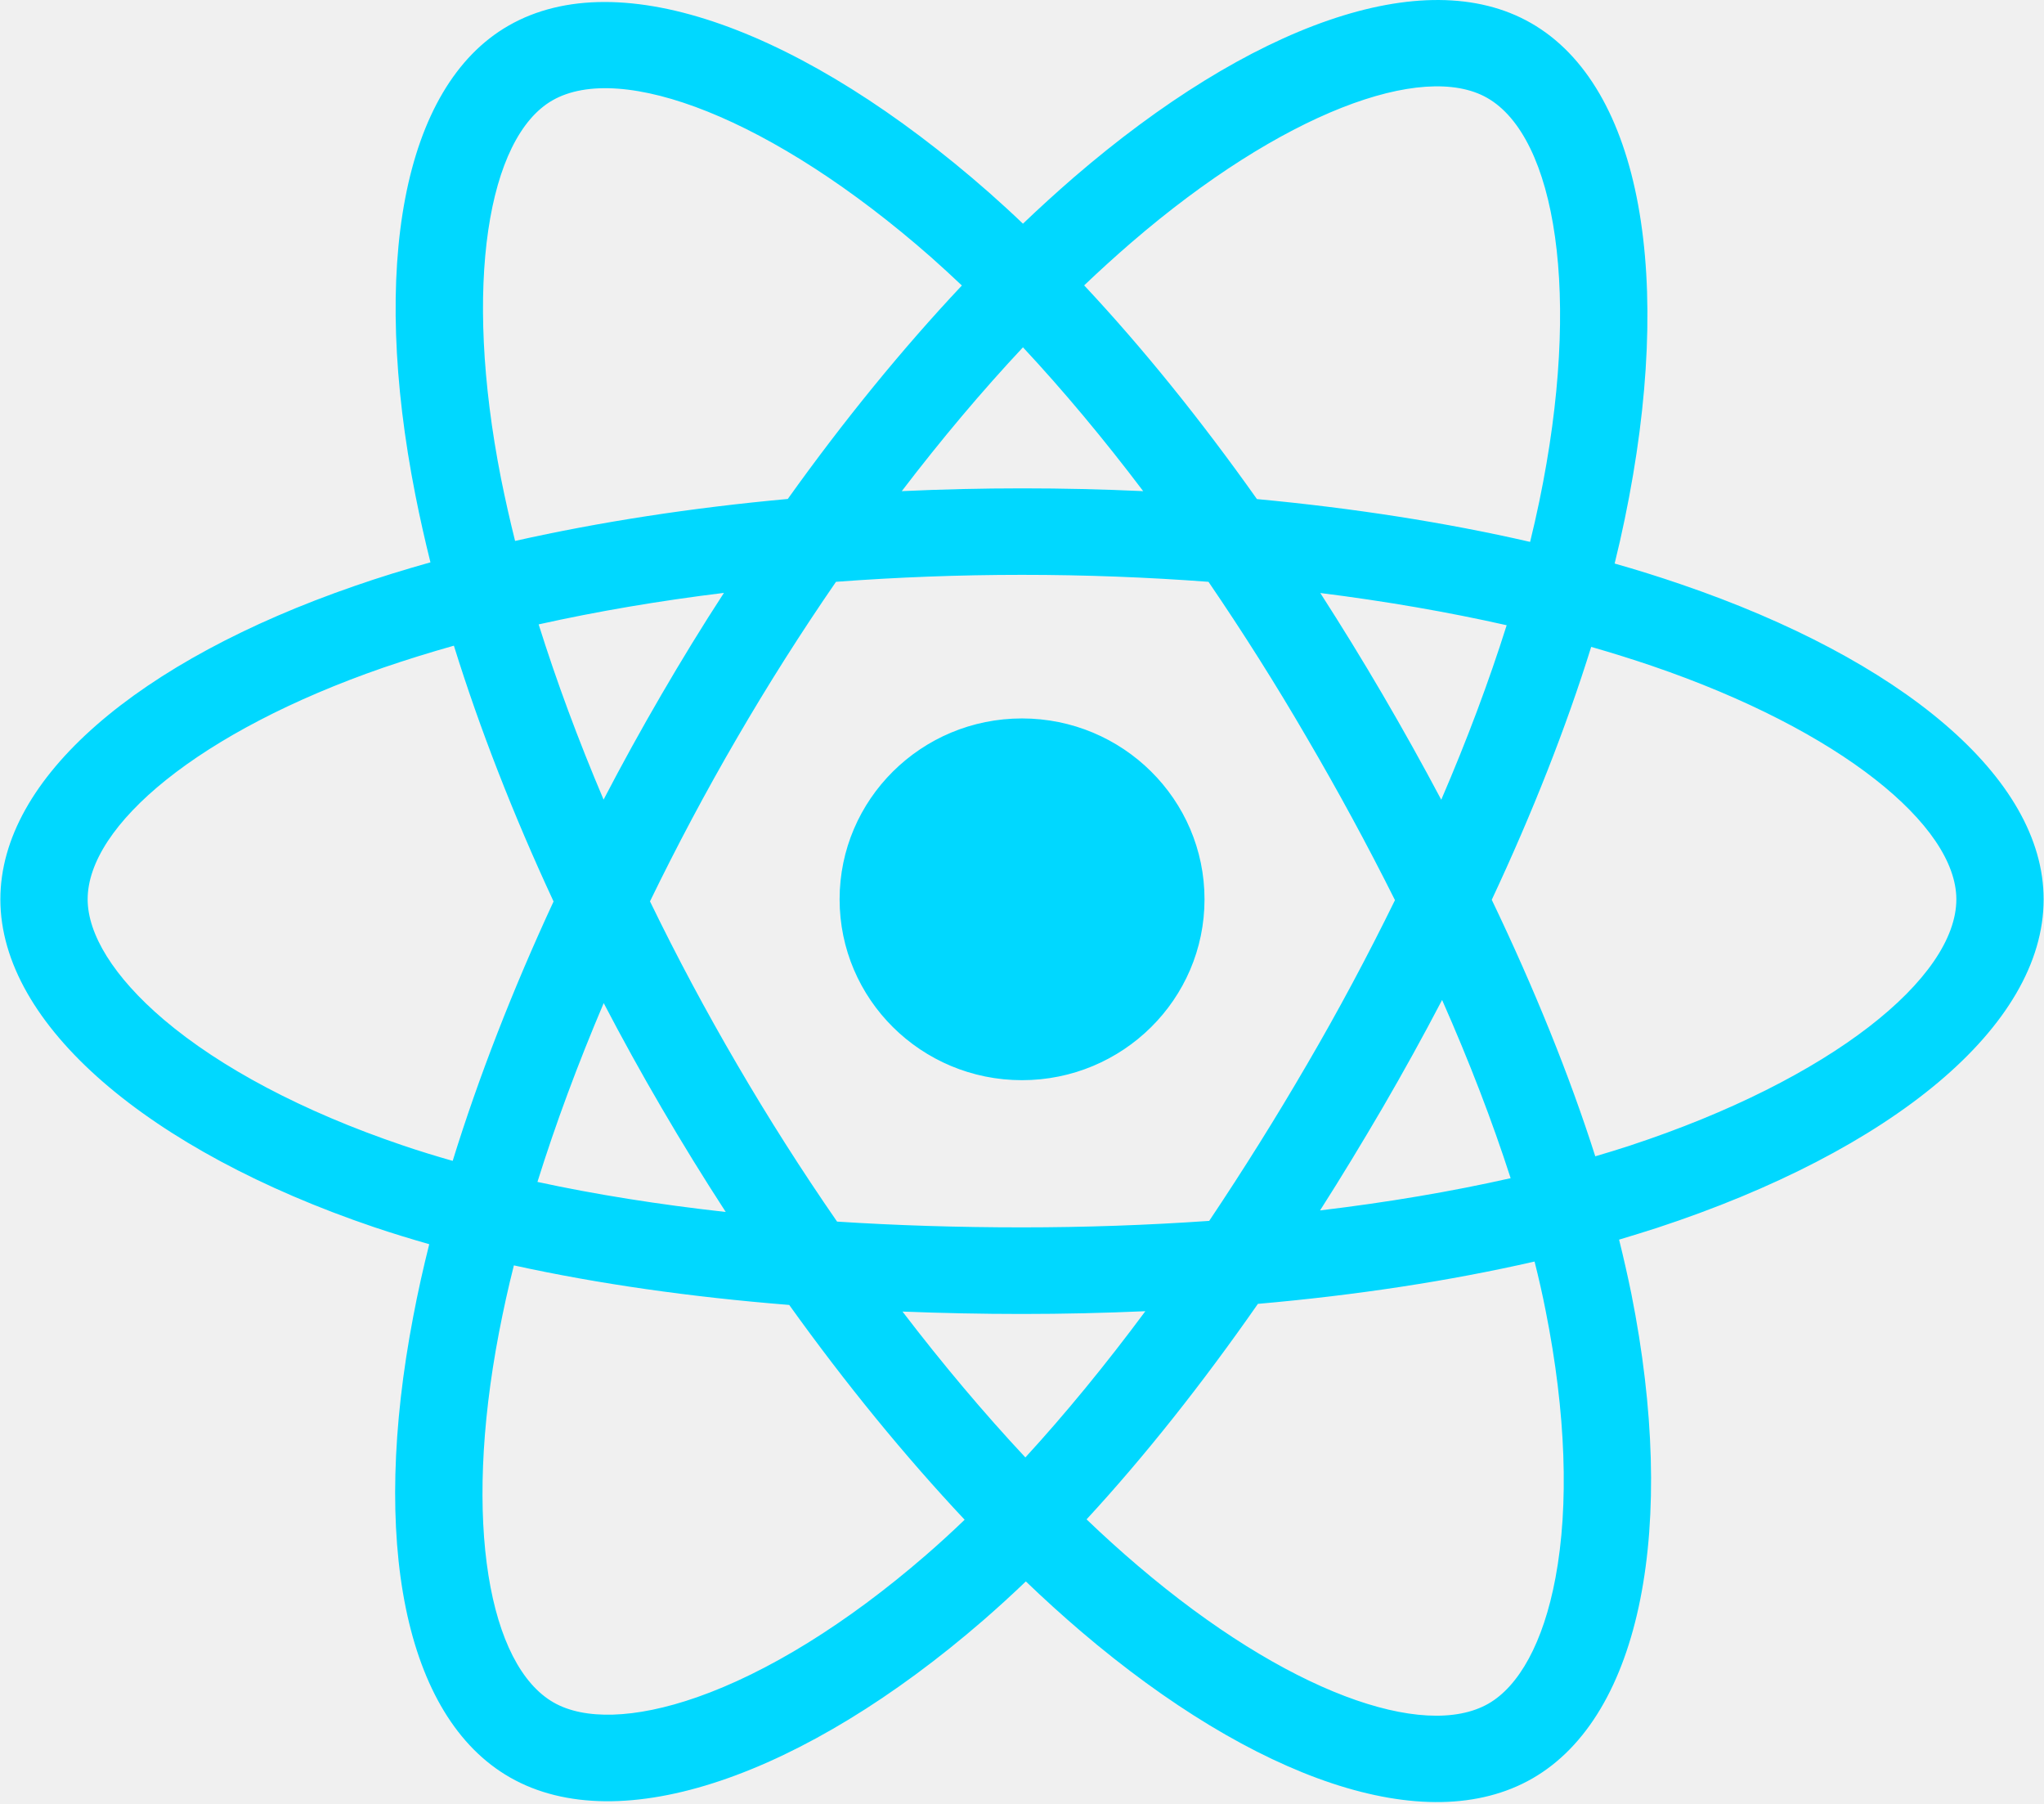
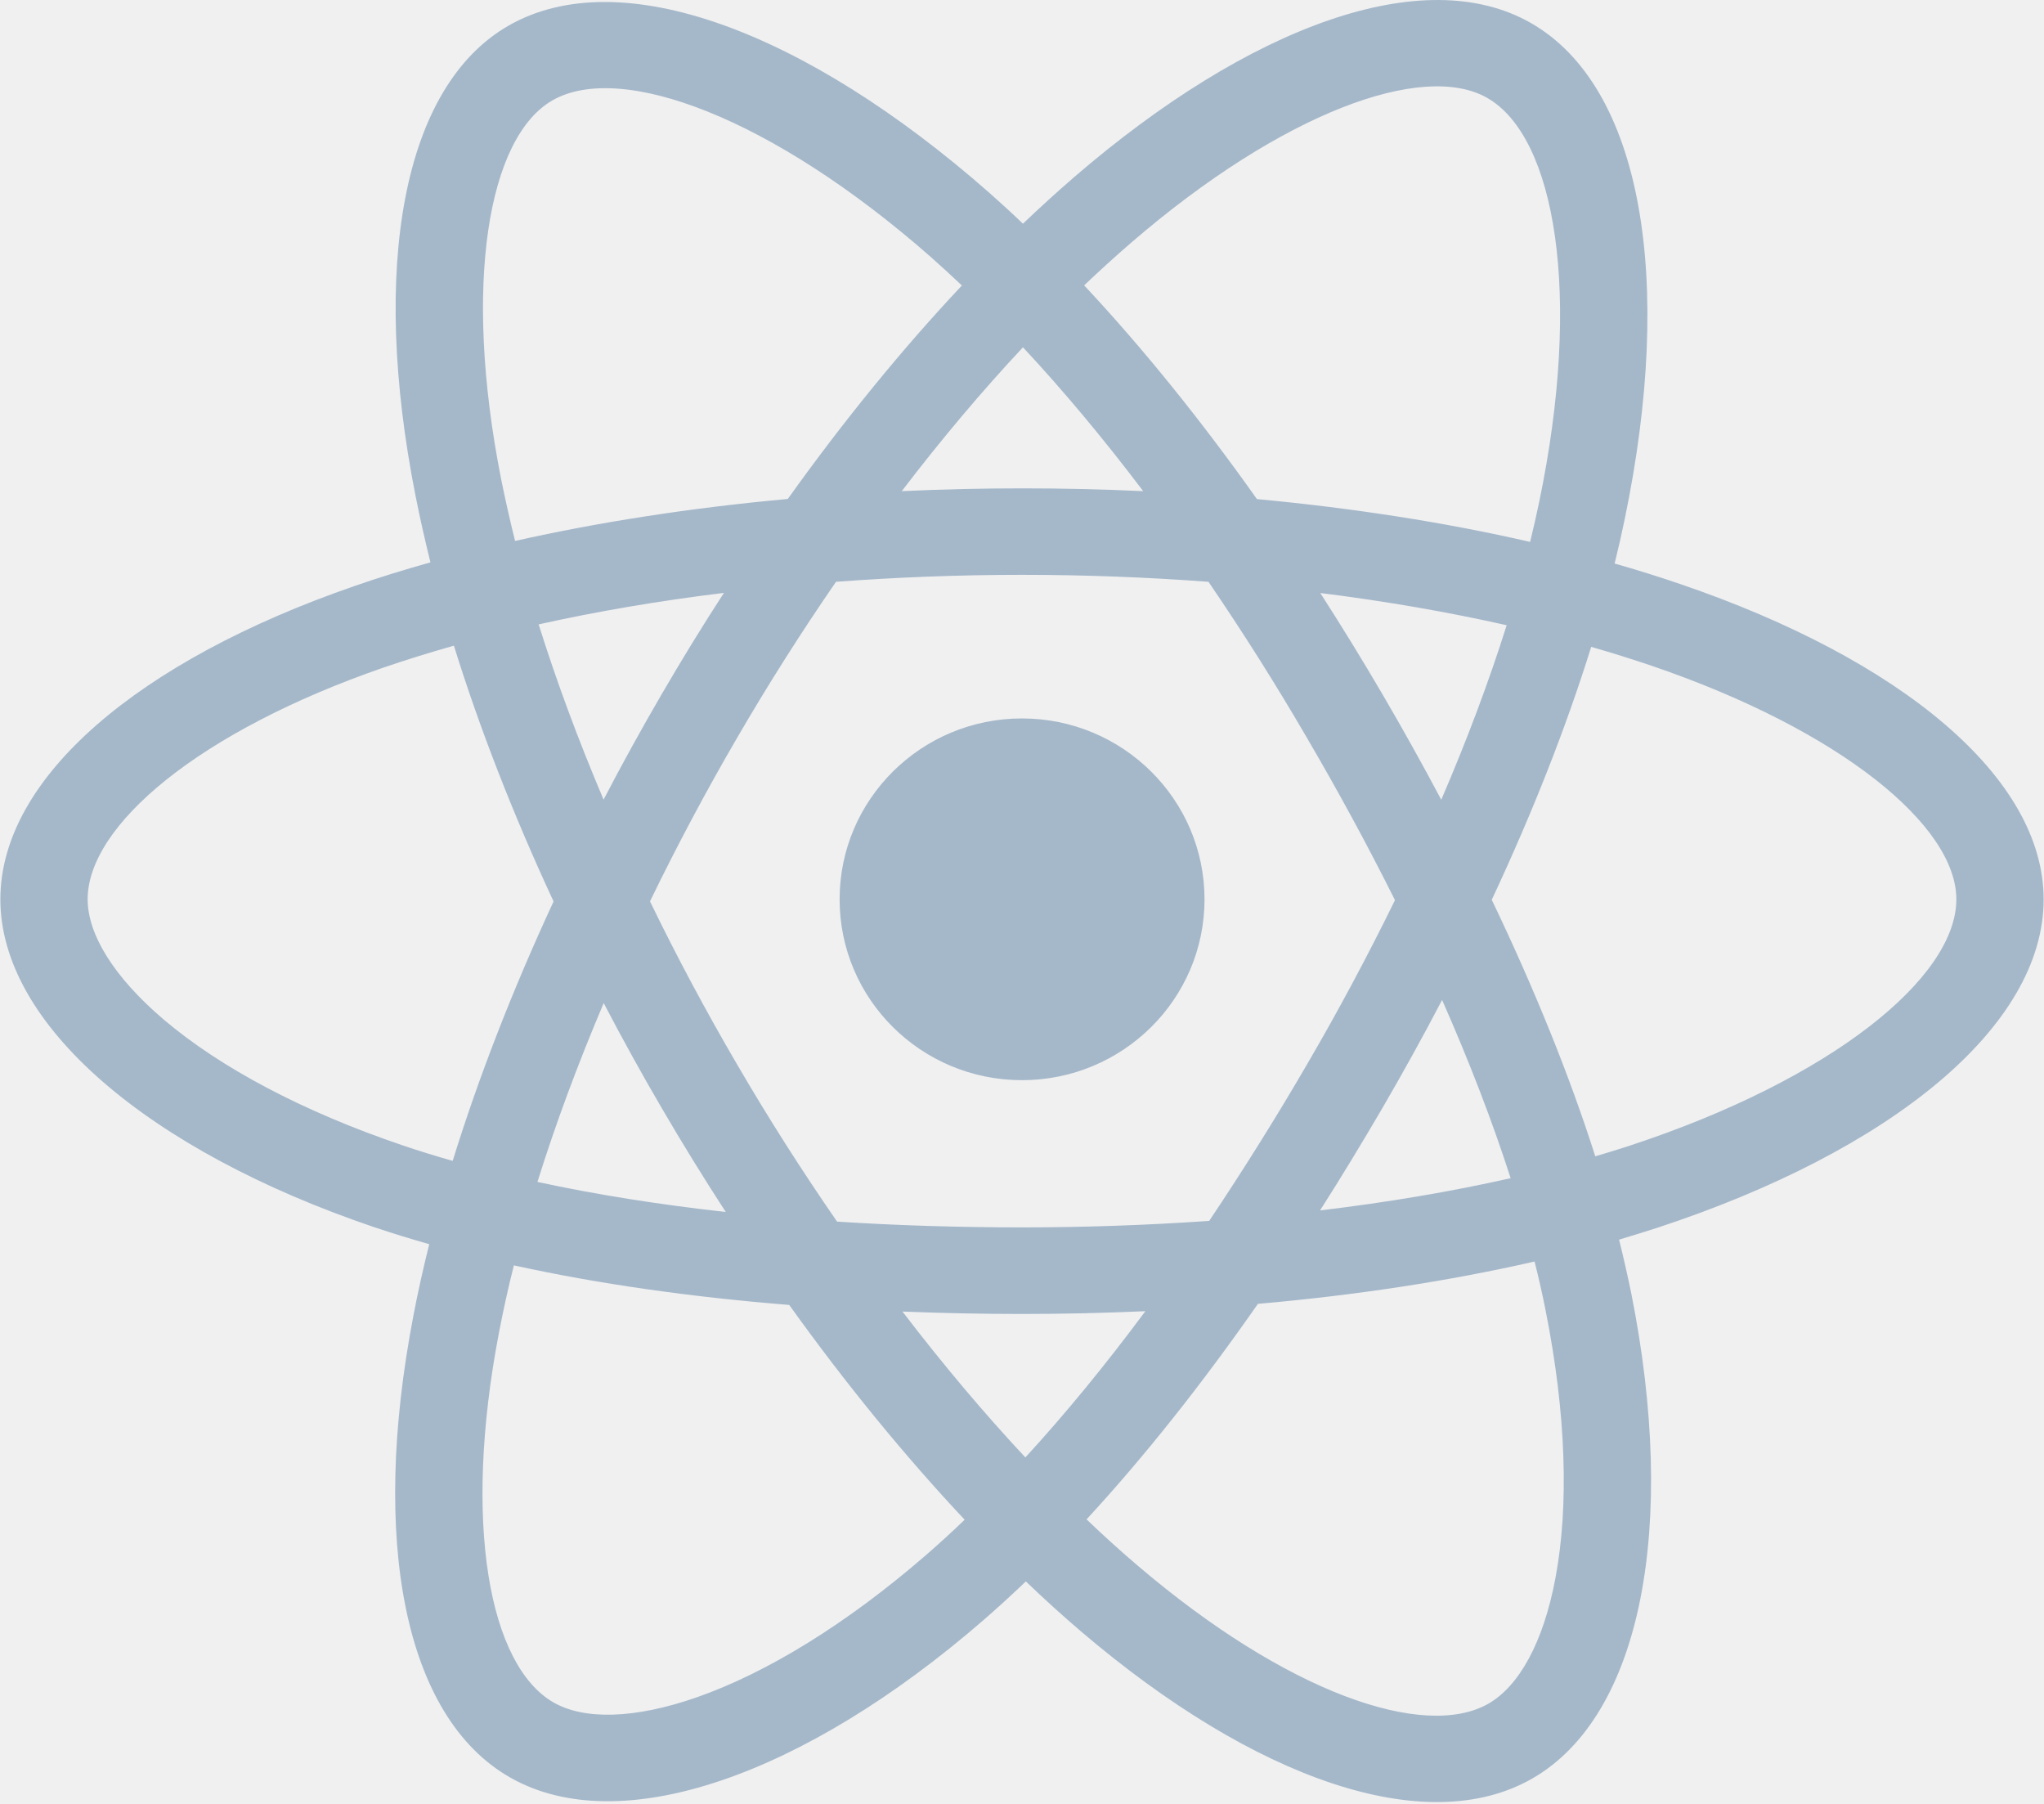
<svg xmlns="http://www.w3.org/2000/svg" width="17" height="15" viewBox="0 0 17 15" fill="none">
-   <path d="M13.976 4.857C13.795 4.795 13.613 4.738 13.429 4.686C13.46 4.561 13.488 4.437 13.513 4.316C13.927 2.324 13.657 0.719 12.732 0.191C11.845 -0.316 10.396 0.212 8.931 1.475C8.787 1.6 8.646 1.728 8.508 1.86C8.416 1.772 8.322 1.686 8.227 1.602C6.692 0.252 5.154 -0.317 4.23 0.213C3.344 0.721 3.082 2.23 3.455 4.118C3.492 4.305 3.534 4.491 3.58 4.676C3.363 4.737 3.152 4.802 2.951 4.872C1.152 5.493 0.003 6.468 0.003 7.478C0.003 8.522 1.237 9.569 3.111 10.204C3.263 10.255 3.416 10.302 3.57 10.346C3.52 10.545 3.475 10.746 3.437 10.947C3.081 12.803 3.359 14.276 4.242 14.78C5.155 15.302 6.686 14.766 8.177 13.474C8.298 13.369 8.416 13.261 8.532 13.15C8.681 13.293 8.834 13.432 8.991 13.566C10.435 14.797 11.862 15.295 12.744 14.789C13.656 14.266 13.952 12.683 13.568 10.758C13.537 10.607 13.503 10.457 13.466 10.308C13.573 10.276 13.679 10.243 13.782 10.21C15.73 9.57 16.997 8.536 16.997 7.478C16.997 6.464 15.811 5.483 13.976 4.857V4.857ZM13.553 9.527C13.46 9.557 13.365 9.587 13.268 9.615C13.053 8.941 12.762 8.223 12.407 7.482C12.746 6.758 13.025 6.05 13.234 5.379C13.408 5.429 13.577 5.482 13.739 5.537C15.312 6.074 16.271 6.867 16.271 7.478C16.271 8.129 15.235 8.974 13.553 9.527V9.527ZM12.855 10.898C13.025 11.749 13.05 12.518 12.937 13.12C12.836 13.661 12.632 14.021 12.38 14.166C11.845 14.473 10.7 14.074 9.464 13.02C9.318 12.896 9.176 12.767 9.037 12.634C9.516 12.115 9.995 11.512 10.462 10.842C11.283 10.77 12.059 10.651 12.763 10.49C12.798 10.629 12.829 10.765 12.855 10.898V10.898ZM5.797 14.113C5.274 14.296 4.857 14.301 4.605 14.157C4.069 13.851 3.846 12.668 4.15 11.081C4.186 10.894 4.227 10.707 4.274 10.522C4.97 10.675 5.741 10.785 6.564 10.851C7.034 11.507 7.527 12.109 8.023 12.637C7.918 12.738 7.81 12.837 7.699 12.933C7.04 13.504 6.379 13.909 5.797 14.113V14.113ZM3.346 9.523C2.517 9.242 1.832 8.877 1.363 8.479C0.942 8.121 0.729 7.766 0.729 7.478C0.729 6.865 1.652 6.083 3.19 5.551C3.377 5.487 3.573 5.426 3.775 5.369C3.988 6.054 4.267 6.771 4.604 7.496C4.263 8.231 3.98 8.959 3.765 9.653C3.624 9.613 3.484 9.57 3.346 9.523V9.523ZM4.167 3.979C3.848 2.362 4.06 1.142 4.594 0.835C5.162 0.509 6.419 0.974 7.745 2.14C7.831 2.217 7.916 2.294 8 2.374C7.506 2.899 7.018 3.497 6.552 4.149C5.753 4.222 4.987 4.34 4.284 4.498C4.241 4.326 4.202 4.153 4.167 3.979V3.979ZM11.498 5.773C11.332 5.489 11.159 5.208 10.981 4.931C11.523 4.999 12.043 5.089 12.531 5.199C12.384 5.665 12.202 6.151 11.987 6.65C11.83 6.354 11.667 6.062 11.498 5.773V5.773ZM8.508 2.888C8.843 3.247 9.179 3.649 9.508 4.084C8.839 4.053 8.169 4.053 7.5 4.084C7.83 3.652 8.168 3.251 8.508 2.888ZM5.5 5.778C5.333 6.065 5.173 6.355 5.02 6.649C4.809 6.152 4.628 5.664 4.48 5.192C4.965 5.084 5.482 4.996 6.021 4.93C5.84 5.208 5.667 5.491 5.5 5.778V5.778ZM6.036 10.078C5.48 10.016 4.955 9.933 4.47 9.828C4.62 9.348 4.805 8.849 5.021 8.341C5.175 8.636 5.335 8.926 5.503 9.213C5.675 9.508 5.853 9.796 6.036 10.078ZM8.528 12.119C8.184 11.751 7.841 11.344 7.506 10.906C7.831 10.919 8.163 10.926 8.5 10.926C8.847 10.926 9.189 10.918 9.526 10.903C9.195 11.349 8.861 11.756 8.528 12.119ZM11.994 8.315C12.221 8.829 12.412 9.325 12.564 9.797C12.072 9.908 11.54 9.998 10.979 10.065C11.159 9.783 11.332 9.497 11.501 9.208C11.672 8.914 11.836 8.617 11.994 8.315V8.315ZM10.872 8.848C10.614 9.292 10.342 9.726 10.057 10.152C9.539 10.188 9.02 10.206 8.5 10.206C7.971 10.206 7.457 10.19 6.962 10.158C6.668 9.733 6.391 9.298 6.131 8.852H6.131C5.872 8.409 5.63 7.957 5.406 7.495C5.63 7.034 5.871 6.581 6.129 6.138L6.129 6.138C6.387 5.694 6.662 5.26 6.953 4.838C7.458 4.8 7.976 4.78 8.5 4.78H8.5C9.026 4.78 9.545 4.8 10.051 4.838C10.339 5.26 10.612 5.692 10.869 6.134C11.128 6.576 11.373 7.027 11.602 7.485C11.375 7.948 11.132 8.403 10.872 8.848V8.848ZM12.369 0.814C12.938 1.139 13.16 2.451 12.802 4.171C12.779 4.281 12.754 4.392 12.726 4.506C12.021 4.344 11.255 4.225 10.454 4.15C9.987 3.491 9.503 2.892 9.017 2.373C9.144 2.252 9.275 2.133 9.408 2.018C10.663 0.936 11.835 0.509 12.369 0.814V0.814ZM8.5 5.974C9.338 5.974 10.018 6.648 10.018 7.478C10.018 8.309 9.338 8.982 8.5 8.982C7.662 8.982 6.983 8.309 6.983 7.478C6.983 6.648 7.662 5.974 8.5 5.974V5.974Z" fill="#00D8FF" />
+   <g clip-path="url(#clip0)">
+     <path d="M13.976 4.857C13.795 4.795 13.613 4.738 13.429 4.686C13.46 4.561 13.488 4.437 13.513 4.316C13.927 2.324 13.657 0.719 12.732 0.191C11.845 -0.316 10.396 0.212 8.931 1.475C8.787 1.6 8.646 1.728 8.508 1.86C8.416 1.772 8.322 1.686 8.227 1.602C6.692 0.252 5.154 -0.317 4.23 0.213C3.344 0.721 3.082 2.23 3.455 4.118C3.492 4.305 3.534 4.491 3.58 4.676C3.363 4.737 3.152 4.802 2.951 4.872C1.152 5.493 0.003 6.468 0.003 7.478C0.003 8.522 1.237 9.569 3.111 10.204C3.263 10.255 3.416 10.302 3.57 10.346C3.52 10.545 3.475 10.746 3.437 10.947C3.081 12.803 3.359 14.276 4.242 14.78C5.155 15.302 6.686 14.766 8.177 13.474C8.298 13.369 8.416 13.261 8.532 13.15C8.681 13.293 8.834 13.432 8.991 13.566C10.435 14.797 11.862 15.295 12.744 14.789C13.656 14.266 13.952 12.683 13.568 10.758C13.537 10.607 13.503 10.457 13.466 10.308C13.573 10.276 13.679 10.243 13.782 10.21C15.73 9.57 16.997 8.536 16.997 7.478C16.997 6.464 15.811 5.483 13.976 4.857ZM13.553 9.527C13.46 9.557 13.365 9.587 13.268 9.615C13.053 8.941 12.762 8.223 12.407 7.482C12.746 6.758 13.025 6.05 13.234 5.379C13.408 5.429 13.577 5.482 13.739 5.537C15.312 6.074 16.271 6.867 16.271 7.478C16.271 8.129 15.235 8.974 13.553 9.527ZM12.855 10.898C13.025 11.749 13.05 12.518 12.937 13.12C12.836 13.661 12.632 14.021 12.38 14.166C11.845 14.473 10.7 14.074 9.464 13.02C9.318 12.896 9.176 12.767 9.037 12.634C9.516 12.115 9.995 11.512 10.462 10.842C11.283 10.77 12.059 10.651 12.763 10.49C12.798 10.629 12.829 10.765 12.855 10.898ZM5.797 14.113C5.274 14.296 4.857 14.301 4.605 14.157C4.069 13.851 3.846 12.668 4.15 11.081C4.186 10.894 4.227 10.707 4.274 10.522C4.97 10.675 5.741 10.785 6.564 10.851C7.034 11.507 7.527 12.109 8.023 12.637C7.918 12.738 7.81 12.837 7.699 12.933C7.04 13.504 6.379 13.909 5.797 14.113ZM3.346 9.523C2.517 9.242 1.832 8.877 1.363 8.479C0.942 8.121 0.729 7.766 0.729 7.478C0.729 6.865 1.652 6.083 3.19 5.551C3.377 5.487 3.573 5.426 3.775 5.369C3.988 6.054 4.267 6.771 4.604 7.496C4.263 8.231 3.98 8.959 3.765 9.653C3.624 9.613 3.484 9.57 3.346 9.523ZM4.167 3.979C3.848 2.362 4.06 1.142 4.594 0.835C5.162 0.509 6.419 0.974 7.745 2.14C7.831 2.217 7.916 2.294 8 2.374C7.506 2.899 7.018 3.497 6.552 4.149C5.753 4.222 4.987 4.34 4.284 4.498C4.241 4.326 4.202 4.153 4.167 3.979V3.979ZM11.498 5.773C11.332 5.489 11.159 5.208 10.981 4.931C11.523 4.999 12.043 5.089 12.531 5.199C12.384 5.665 12.202 6.151 11.987 6.65C11.83 6.354 11.667 6.062 11.498 5.773ZM8.508 2.888C8.843 3.247 9.179 3.649 9.508 4.084C8.839 4.053 8.169 4.053 7.5 4.084C7.83 3.652 8.168 3.251 8.508 2.888ZM5.5 5.778C5.333 6.065 5.173 6.355 5.02 6.649C4.809 6.152 4.628 5.664 4.48 5.192C4.965 5.084 5.482 4.996 6.021 4.93C5.84 5.208 5.667 5.491 5.5 5.778V5.778ZM6.036 10.078C5.48 10.016 4.955 9.933 4.47 9.828C4.62 9.348 4.805 8.849 5.021 8.341C5.175 8.636 5.335 8.926 5.503 9.213C5.675 9.508 5.853 9.796 6.036 10.078ZM8.528 12.119C8.184 11.751 7.841 11.344 7.506 10.906C7.831 10.919 8.163 10.926 8.5 10.926C8.847 10.926 9.189 10.918 9.526 10.903C9.195 11.349 8.861 11.756 8.528 12.119ZM11.994 8.315C12.221 8.829 12.412 9.325 12.564 9.797C12.072 9.908 11.54 9.998 10.979 10.065C11.159 9.783 11.332 9.497 11.501 9.208C11.672 8.914 11.836 8.617 11.994 8.315ZM10.872 8.848C10.614 9.292 10.342 9.726 10.057 10.152C9.539 10.188 9.02 10.206 8.5 10.206C7.971 10.206 7.457 10.19 6.962 10.158C6.668 9.733 6.391 9.298 6.131 8.852H6.131C5.872 8.409 5.63 7.957 5.406 7.495C5.63 7.034 5.871 6.581 6.129 6.138L6.129 6.138C6.387 5.694 6.662 5.26 6.953 4.838C7.458 4.8 7.976 4.78 8.5 4.78H8.5C9.026 4.78 9.545 4.8 10.051 4.838C10.339 5.26 10.612 5.692 10.869 6.134C11.128 6.576 11.373 7.027 11.602 7.485C11.375 7.948 11.132 8.403 10.872 8.848ZM12.369 0.814C12.938 1.139 13.16 2.451 12.802 4.171C12.779 4.281 12.754 4.392 12.726 4.506C12.021 4.344 11.255 4.225 10.454 4.15C9.987 3.491 9.503 2.892 9.017 2.373C9.144 2.252 9.275 2.133 9.408 2.018C10.663 0.936 11.835 0.509 12.369 0.814ZM8.5 5.974C9.338 5.974 10.018 6.648 10.018 7.478C10.018 8.309 9.338 8.982 8.5 8.982C7.662 8.982 6.983 8.309 6.983 7.478C6.983 6.648 7.662 5.974 8.5 5.974Z" fill="#A5B8CA" />
+   </g>
+   <defs>
+     <clipPath id="clip0">
+       <rect width="17" height="15" fill="white" />
+     </clipPath>
+   </defs>
</svg>
